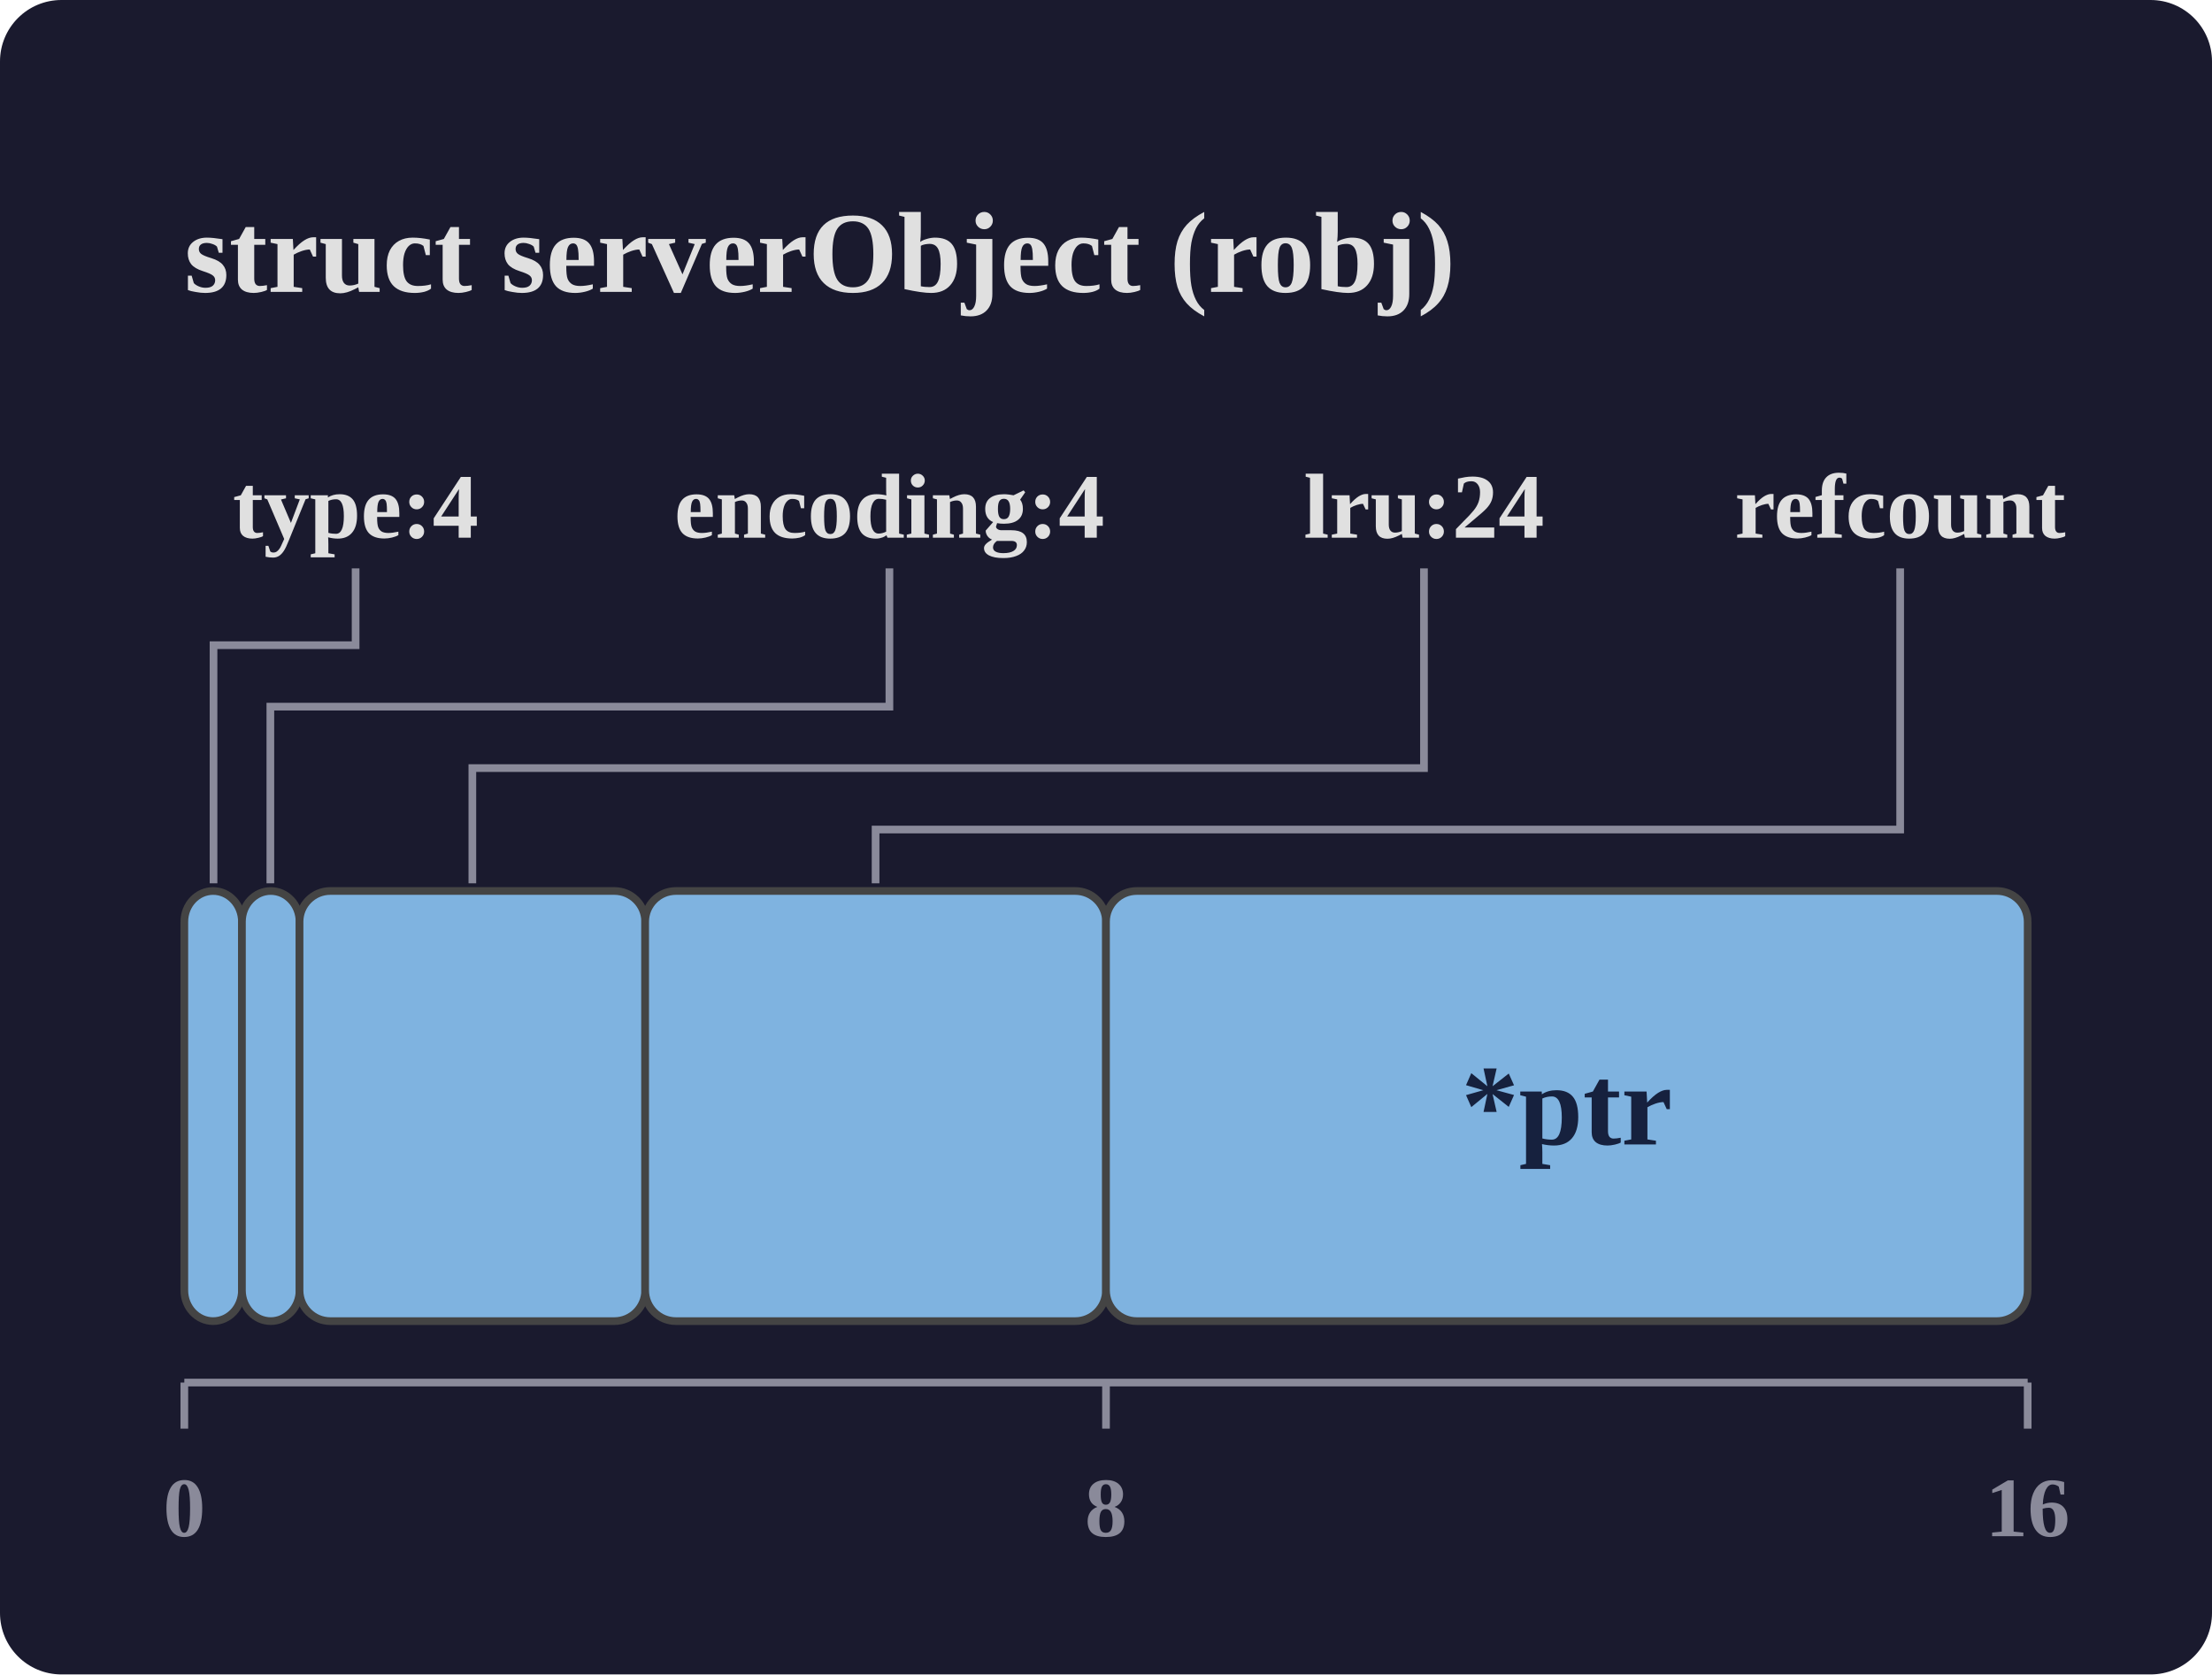
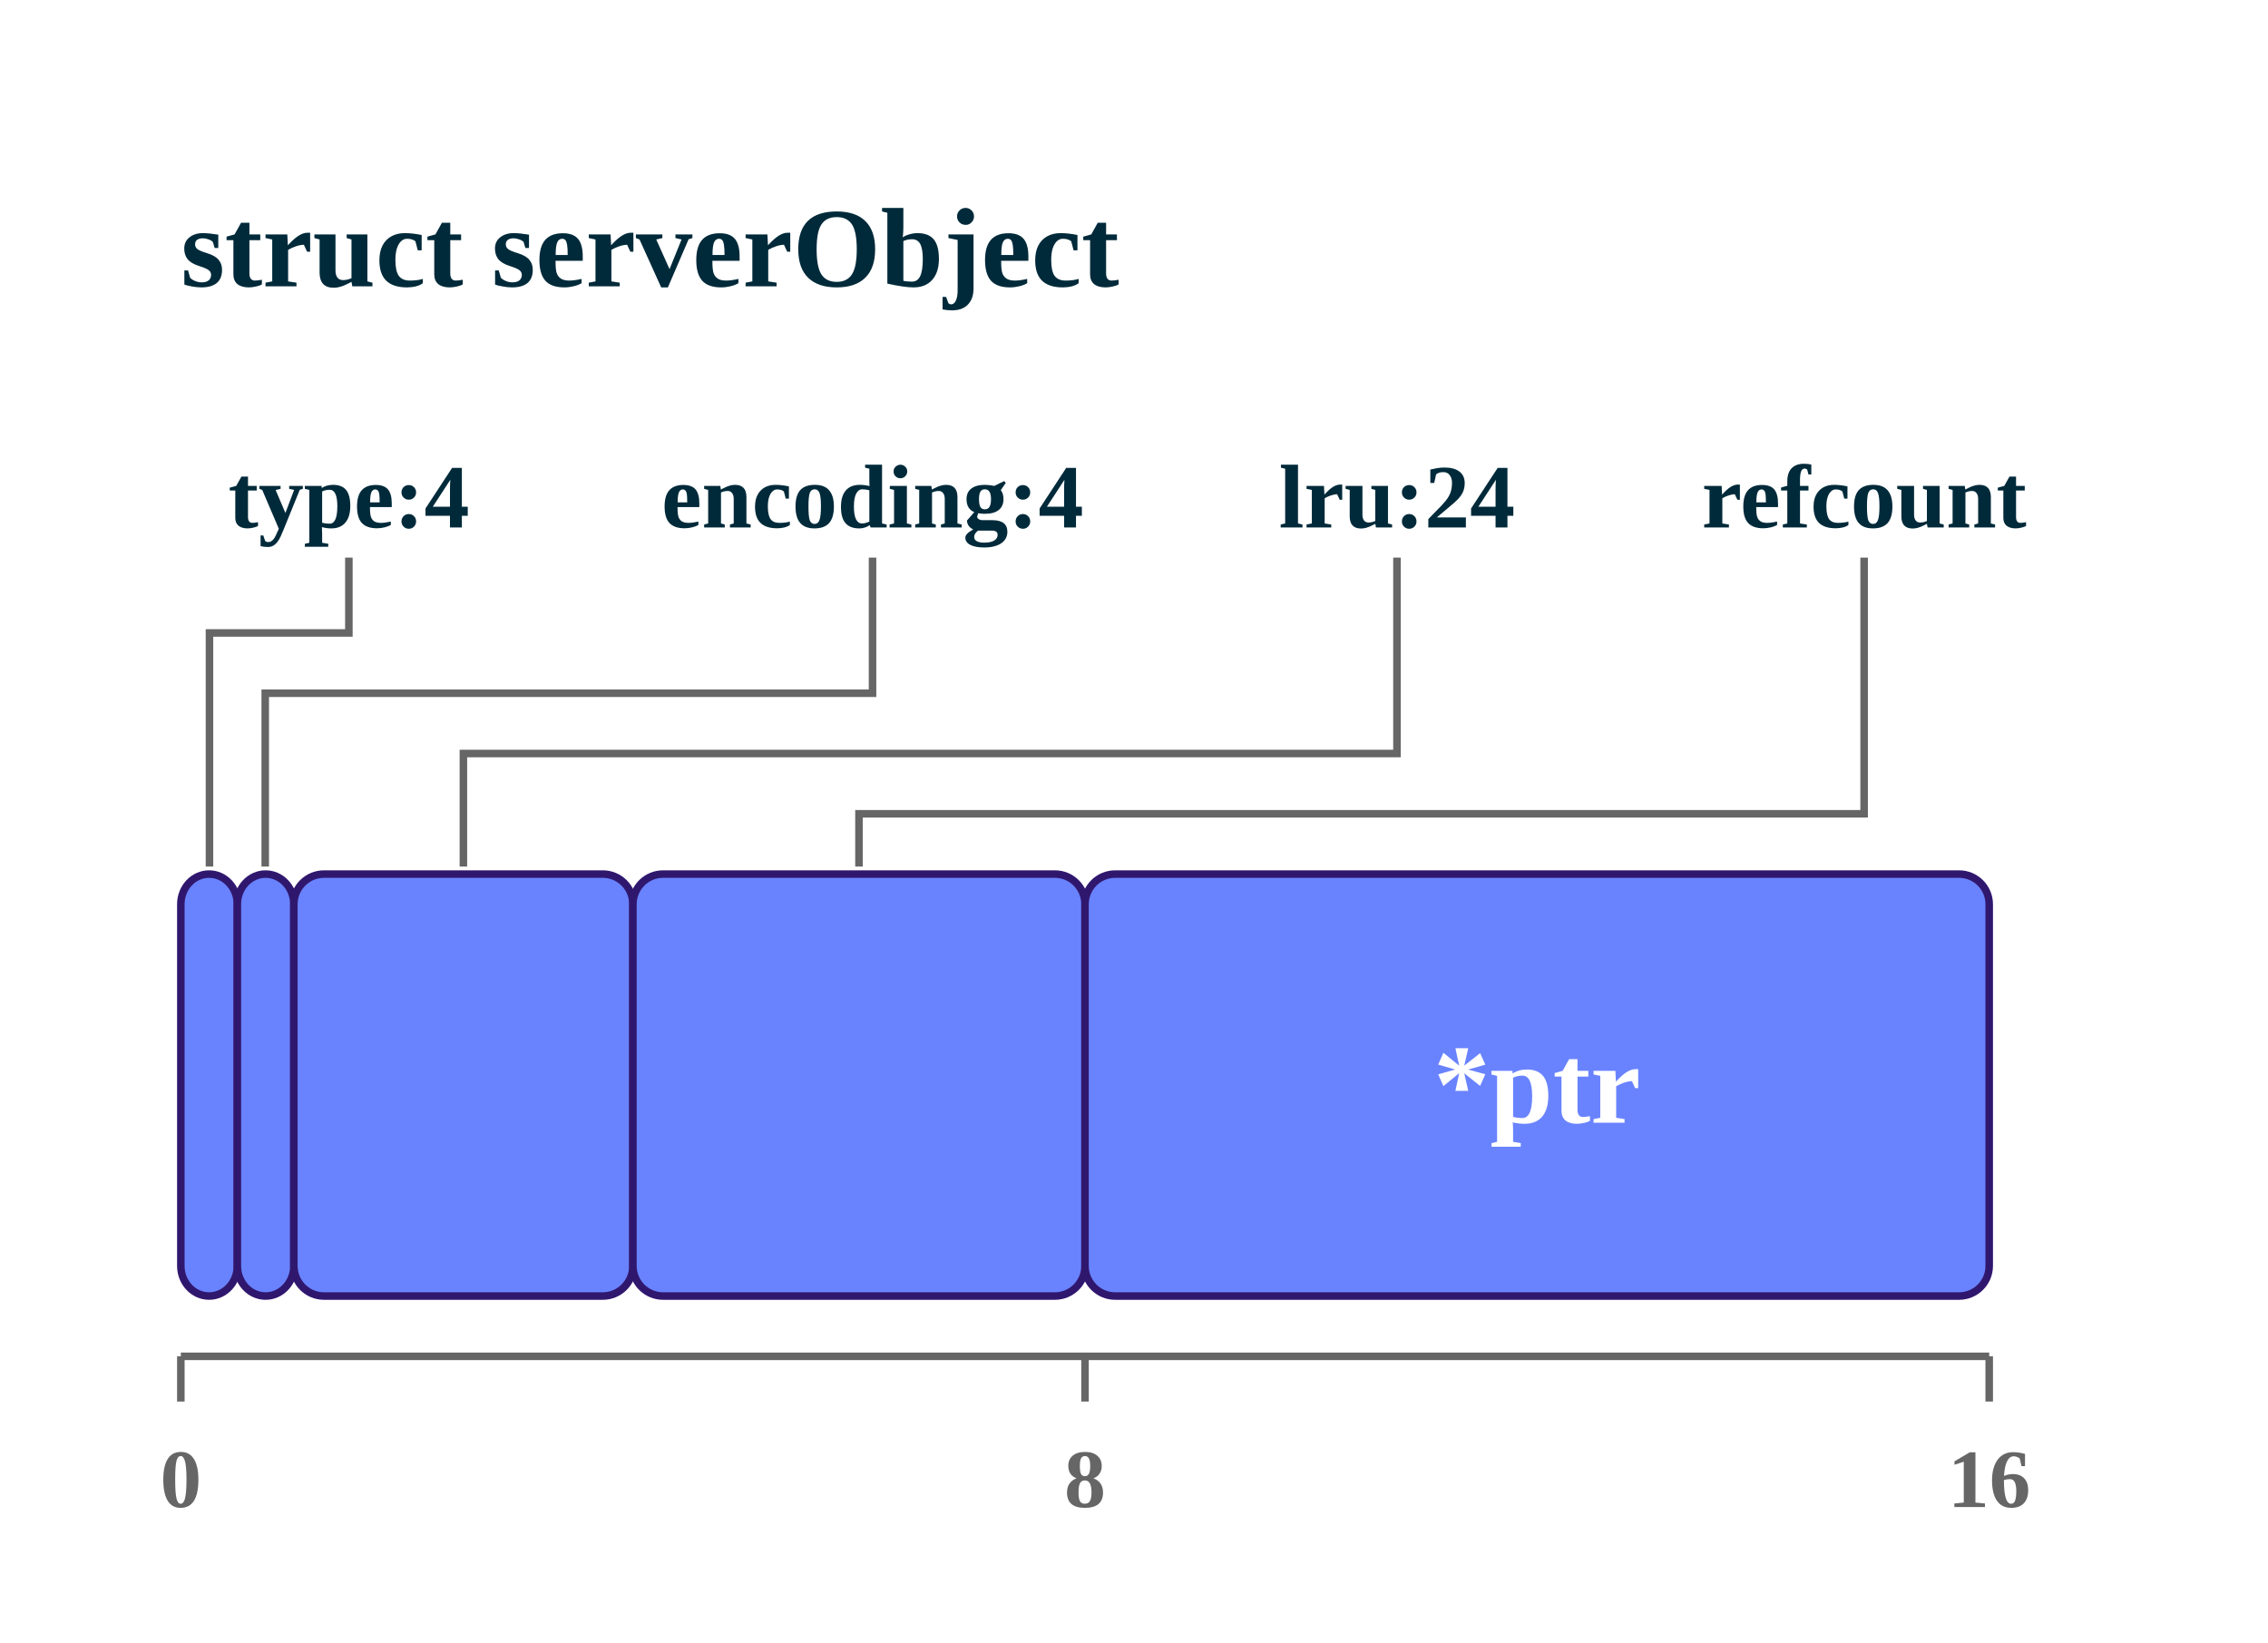
- <svg xmlns="http://www.w3.org/2000/svg" viewBox="0 0 288 218" width="288" height="218">
+ <svg xmlns="http://www.w3.org/2000/svg" viewBox="0 0 301 218" width="301" height="218">
  <style>
-   .fd-bg      { fill: var(--fd-bg, #1a1a2e); }
-   .fd-title   { fill: var(--fd-text, #e0e0e0); }
-   .fd-field   { fill: var(--fd-field, #7fb3e0); stroke: var(--fd-border, #444444); stroke-width: 1; }
-   .fd-pad     { fill: url(#fd-hatch); stroke: var(--fd-pad-stroke, #555568); stroke-width: 1; }
-   .fd-label   { fill: var(--fd-field-text, #16213e); }
-   .fd-padlbl  { fill: var(--fd-muted, #8a8a9a); }
-   .fd-callout { fill: var(--fd-text, #e0e0e0); }
-   .fd-leader  { stroke: var(--fd-muted, #8a8a9a); stroke-width: 1; fill: none; }
-   .fd-ruler   { stroke: var(--fd-muted, #8a8a9a); stroke-width: 1; }
-   .fd-rlbl    { fill: var(--fd-muted, #8a8a9a); }
-   .fd-accent  { fill: var(--fd-accent, #e0b97f); }
-   text        { font-family: var(--fd-font, ui-monospace, SFMono-Regular, 'Cascadia Code', monospace); }
-   .fd-hatchbg { fill: var(--fd-pad, #2a2a3e); }
-   .fd-hatchln { stroke: var(--fd-pad-stroke, #555568); stroke-width: 1.5; }
+   .fd-background      { fill: var(--fd-background, #ffffff); }
+   .fd-title   { fill: var(--fd-text, #002a3a); }
+   .fd-field-box   { fill: var(--fd-field-fill, #6983ff); stroke: var(--fd-field-border, #30176e); stroke-width: 1; }
+   .fd-padding-box     { fill: url(#fd-hatch); stroke: var(--fd-padding-stroke, #b9c2cc); stroke-width: 1; }
+   .fd-flexible-array    { fill: none; stroke: var(--fd-muted, #666666); stroke-width: 1; stroke-dasharray: 4 3; }
+   .fd-extra-box   { fill: var(--fd-field-fill, #6983ff); fill-opacity: 0.55; stroke: var(--fd-field-border, #30176e); stroke-width: 1; stroke-dasharray: 5 3; }
+   .fd-allocation-plus    { fill: var(--fd-muted, #666666); }
+   .fd-field-label   { fill: var(--fd-field-text, #ffffff); }
+   .fd-padding-label  { fill: var(--fd-muted, #666666); }
+   .fd-callout-label { fill: var(--fd-text, #002a3a); }
+   .fd-leader-line  { stroke: var(--fd-muted, #666666); stroke-width: 1; fill: none; }
+   .fd-ruler-line   { stroke: var(--fd-muted, #666666); stroke-width: 1; }
+   .fd-cache-line   { stroke: var(--fd-text, #002a3a); stroke-width: 3; stroke-dasharray: 7 4; opacity: 0.8; }
+   .fd-cache-line-label    { fill: var(--fd-text, #002a3a); }
+   .fd-ruler-label    { fill: var(--fd-muted, #666666); }
+   .fd-note  { fill: var(--fd-highlight, #1e8e3e); }
+   text        { font-family: var(--fd-font, 'Fira Mono', Consolas, Menlo, Monaco, 'Courier New', monospace); }
+   .fd-hatch-background { fill: var(--fd-padding-fill, #f5f7f7); }
+   .fd-hatch-lines { stroke: var(--fd-padding-stroke, #b9c2cc); stroke-width: 1.5; }
+   .fd-subdivision-line  { stroke: var(--fd-field-text, #ffffff); stroke-width: 1; stroke-dasharray: 2 3; opacity: 0.45; }
</style>
-   <rect class="fd-bg" width="100%" height="100%" rx="8" />
+   <rect class="fd-background" width="100%" height="100%" rx="8" />
  <defs>
    <pattern id="fd-hatch" width="6" height="6" patternTransform="rotate(45)" patternUnits="userSpaceOnUse">
-       <rect class="fd-hatchbg" width="6" height="6" />
-       <line class="fd-hatchln" x1="0" y1="0" x2="0" y2="6" />
+       <rect class="fd-hatch-background" width="6" height="6" />
+       <line class="fd-hatch-lines" x1="0" y1="0" x2="0" y2="6" />
    </pattern>
  </defs>
-   <text class="fd-title" x="24.0" y="38.0" font-size="15" font-weight="700" text-anchor="start">struct serverObject (robj)</text>
-   <rect class="fd-field" x="24.0" y="116.0" width="7.5" height="56" rx="4" />
-   <rect class="fd-field" x="31.5" y="116.0" width="7.5" height="56" rx="4" />
-   <rect class="fd-field" x="39.0" y="116.0" width="45.0" height="56" rx="4" />
-   <rect class="fd-field" x="84.0" y="116.0" width="60.0" height="56" rx="4" />
-   <rect class="fd-field" x="144.0" y="116.0" width="120.0" height="56" rx="4" />
-   <text class="fd-label" x="204.0" y="149.0" font-size="15" font-weight="700" text-anchor="middle">*ptr</text>
-   <text class="fd-callout" x="46.3" y="70.0" font-size="12" font-weight="600" text-anchor="middle">type:4</text>
-   <path class="fd-leader" d="M 46.3 74.0 V 84.0 H 27.8 V 115.0" />
-   <text class="fd-callout" x="115.8" y="70.0" font-size="12" font-weight="600" text-anchor="middle">encoding:4</text>
-   <path class="fd-leader" d="M 115.8 74.0 V 92.0 H 35.2 V 115.0" />
-   <text class="fd-callout" x="185.4" y="70.0" font-size="12" font-weight="600" text-anchor="middle">lru:24</text>
-   <path class="fd-leader" d="M 185.4 74.0 V 100.0 H 61.5 V 115.0" />
-   <text class="fd-callout" x="247.4" y="70.0" font-size="12" font-weight="600" text-anchor="middle">refcount</text>
-   <path class="fd-leader" d="M 247.4 74.0 V 108.0 H 114.0 V 115.0" />
-   <line class="fd-ruler" x1="24" y1="180" x2="264.0" y2="180" />
-   <line class="fd-ruler" x1="24.0" y1="180" x2="24.0" y2="186" />
-   <text class="fd-rlbl" x="24.0" y="200.0" font-size="11" font-weight="600" text-anchor="middle">0</text>
-   <line class="fd-ruler" x1="144.0" y1="180" x2="144.0" y2="186" />
-   <text class="fd-rlbl" x="144.0" y="200.0" font-size="11" font-weight="600" text-anchor="middle">8</text>
-   <line class="fd-ruler" x1="264.0" y1="180" x2="264.0" y2="186" />
-   <text class="fd-rlbl" x="264.0" y="200.0" font-size="11" font-weight="600" text-anchor="middle">16</text>
+   <text class="fd-title" x="24.0" y="38.0" font-size="15" font-weight="700" text-anchor="start">struct serverObject</text>
+   <rect class="fd-field-box" x="24.0" y="116.0" width="7.5" height="56" rx="4" />
+   <rect class="fd-field-box" x="31.5" y="116.0" width="7.5" height="56" rx="4" />
+   <rect class="fd-field-box" x="39.0" y="116.0" width="45.0" height="56" rx="4" />
+   <rect class="fd-field-box" x="84.0" y="116.0" width="60.0" height="56" rx="4" />
+   <rect class="fd-field-box" x="144.0" y="116.0" width="120.0" height="56" rx="4" />
+   <text class="fd-field-label" x="204.0" y="149.0" font-size="15" font-weight="700" text-anchor="middle">*ptr</text>
+   <text class="fd-callout-label" x="46.3" y="70.0" font-size="12" font-weight="600" text-anchor="middle">type:4</text>
+   <path class="fd-leader-line" d="M 46.3 74.0 V 84.0 H 27.8 V 115.0" />
+   <text class="fd-callout-label" x="115.8" y="70.0" font-size="12" font-weight="600" text-anchor="middle">encoding:4</text>
+   <path class="fd-leader-line" d="M 115.8 74.0 V 92.0 H 35.2 V 115.0" />
+   <text class="fd-callout-label" x="185.4" y="70.0" font-size="12" font-weight="600" text-anchor="middle">lru:24</text>
+   <path class="fd-leader-line" d="M 185.4 74.0 V 100.0 H 61.5 V 115.0" />
+   <text class="fd-callout-label" x="247.4" y="70.0" font-size="12" font-weight="600" text-anchor="middle">refcount</text>
+   <path class="fd-leader-line" d="M 247.4 74.0 V 108.0 H 114.0 V 115.0" />
+   <line class="fd-ruler-line" x1="24.0" y1="180" x2="264.0" y2="180" />
+   <line class="fd-ruler-line" x1="24.0" y1="180" x2="24.0" y2="186" />
+   <text class="fd-ruler-label" x="24.0" y="200.0" font-size="11" font-weight="600" text-anchor="middle">0</text>
+   <line class="fd-ruler-line" x1="144.0" y1="180" x2="144.0" y2="186" />
+   <text class="fd-ruler-label" x="144.0" y="200.0" font-size="11" font-weight="600" text-anchor="middle">8</text>
+   <line class="fd-ruler-line" x1="264.0" y1="180" x2="264.0" y2="186" />
+   <text class="fd-ruler-label" x="264.0" y="200.0" font-size="11" font-weight="600" text-anchor="middle">16</text>
</svg>
